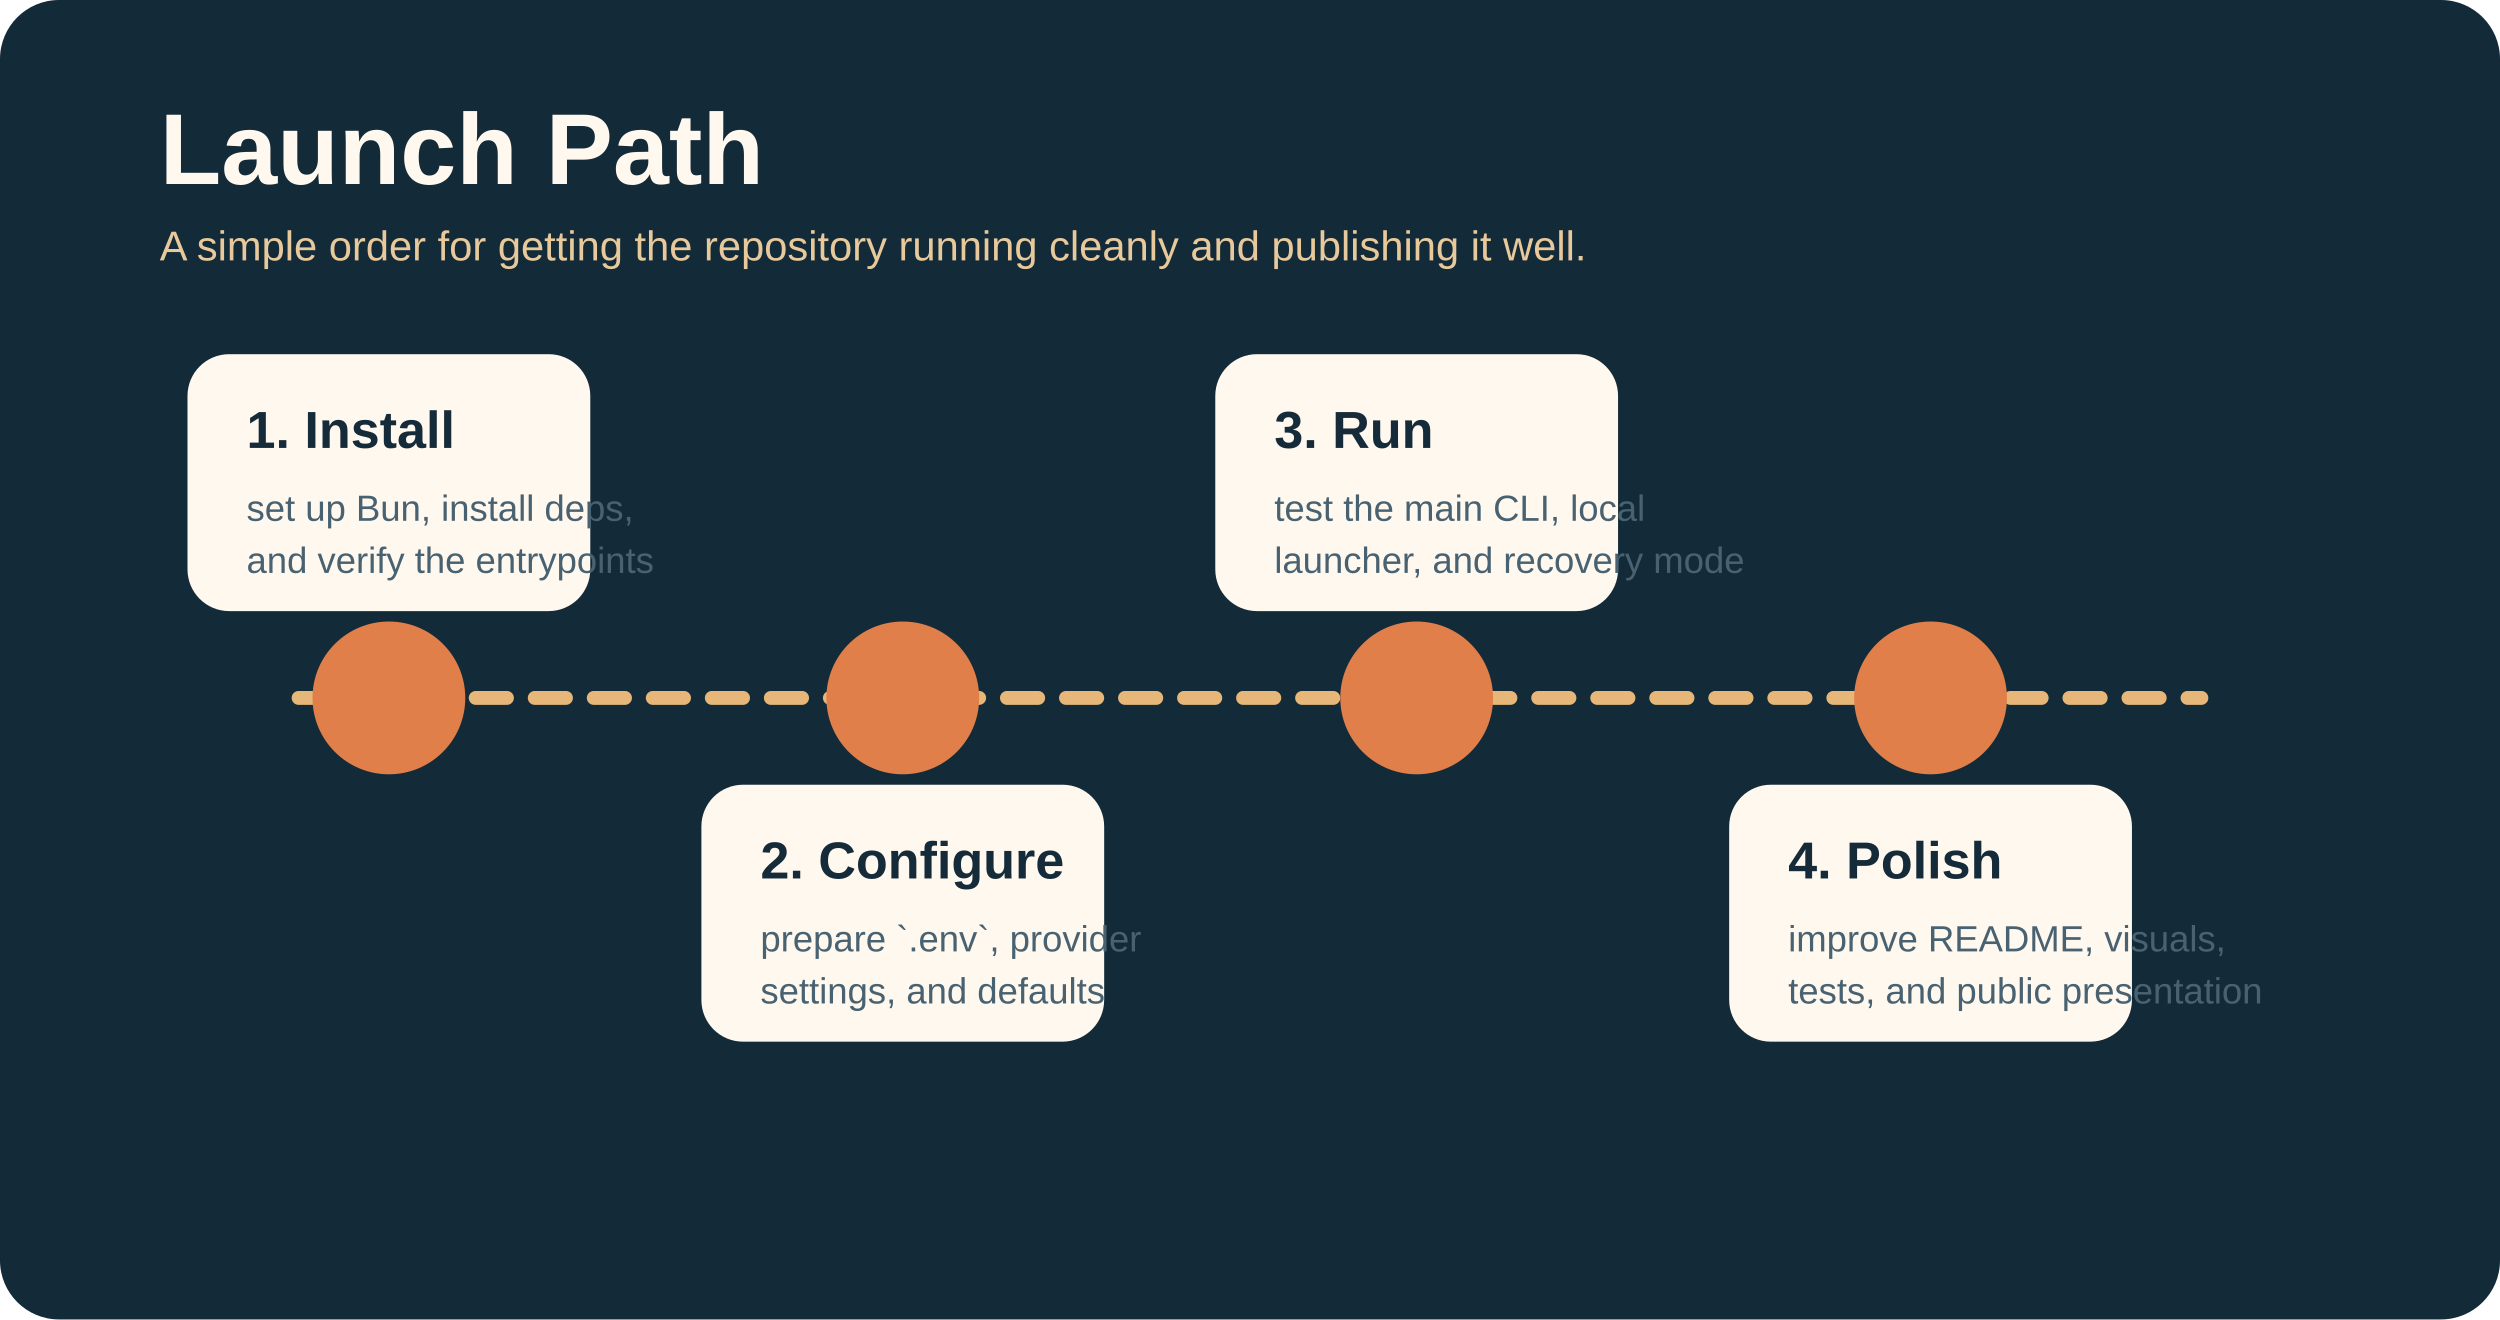
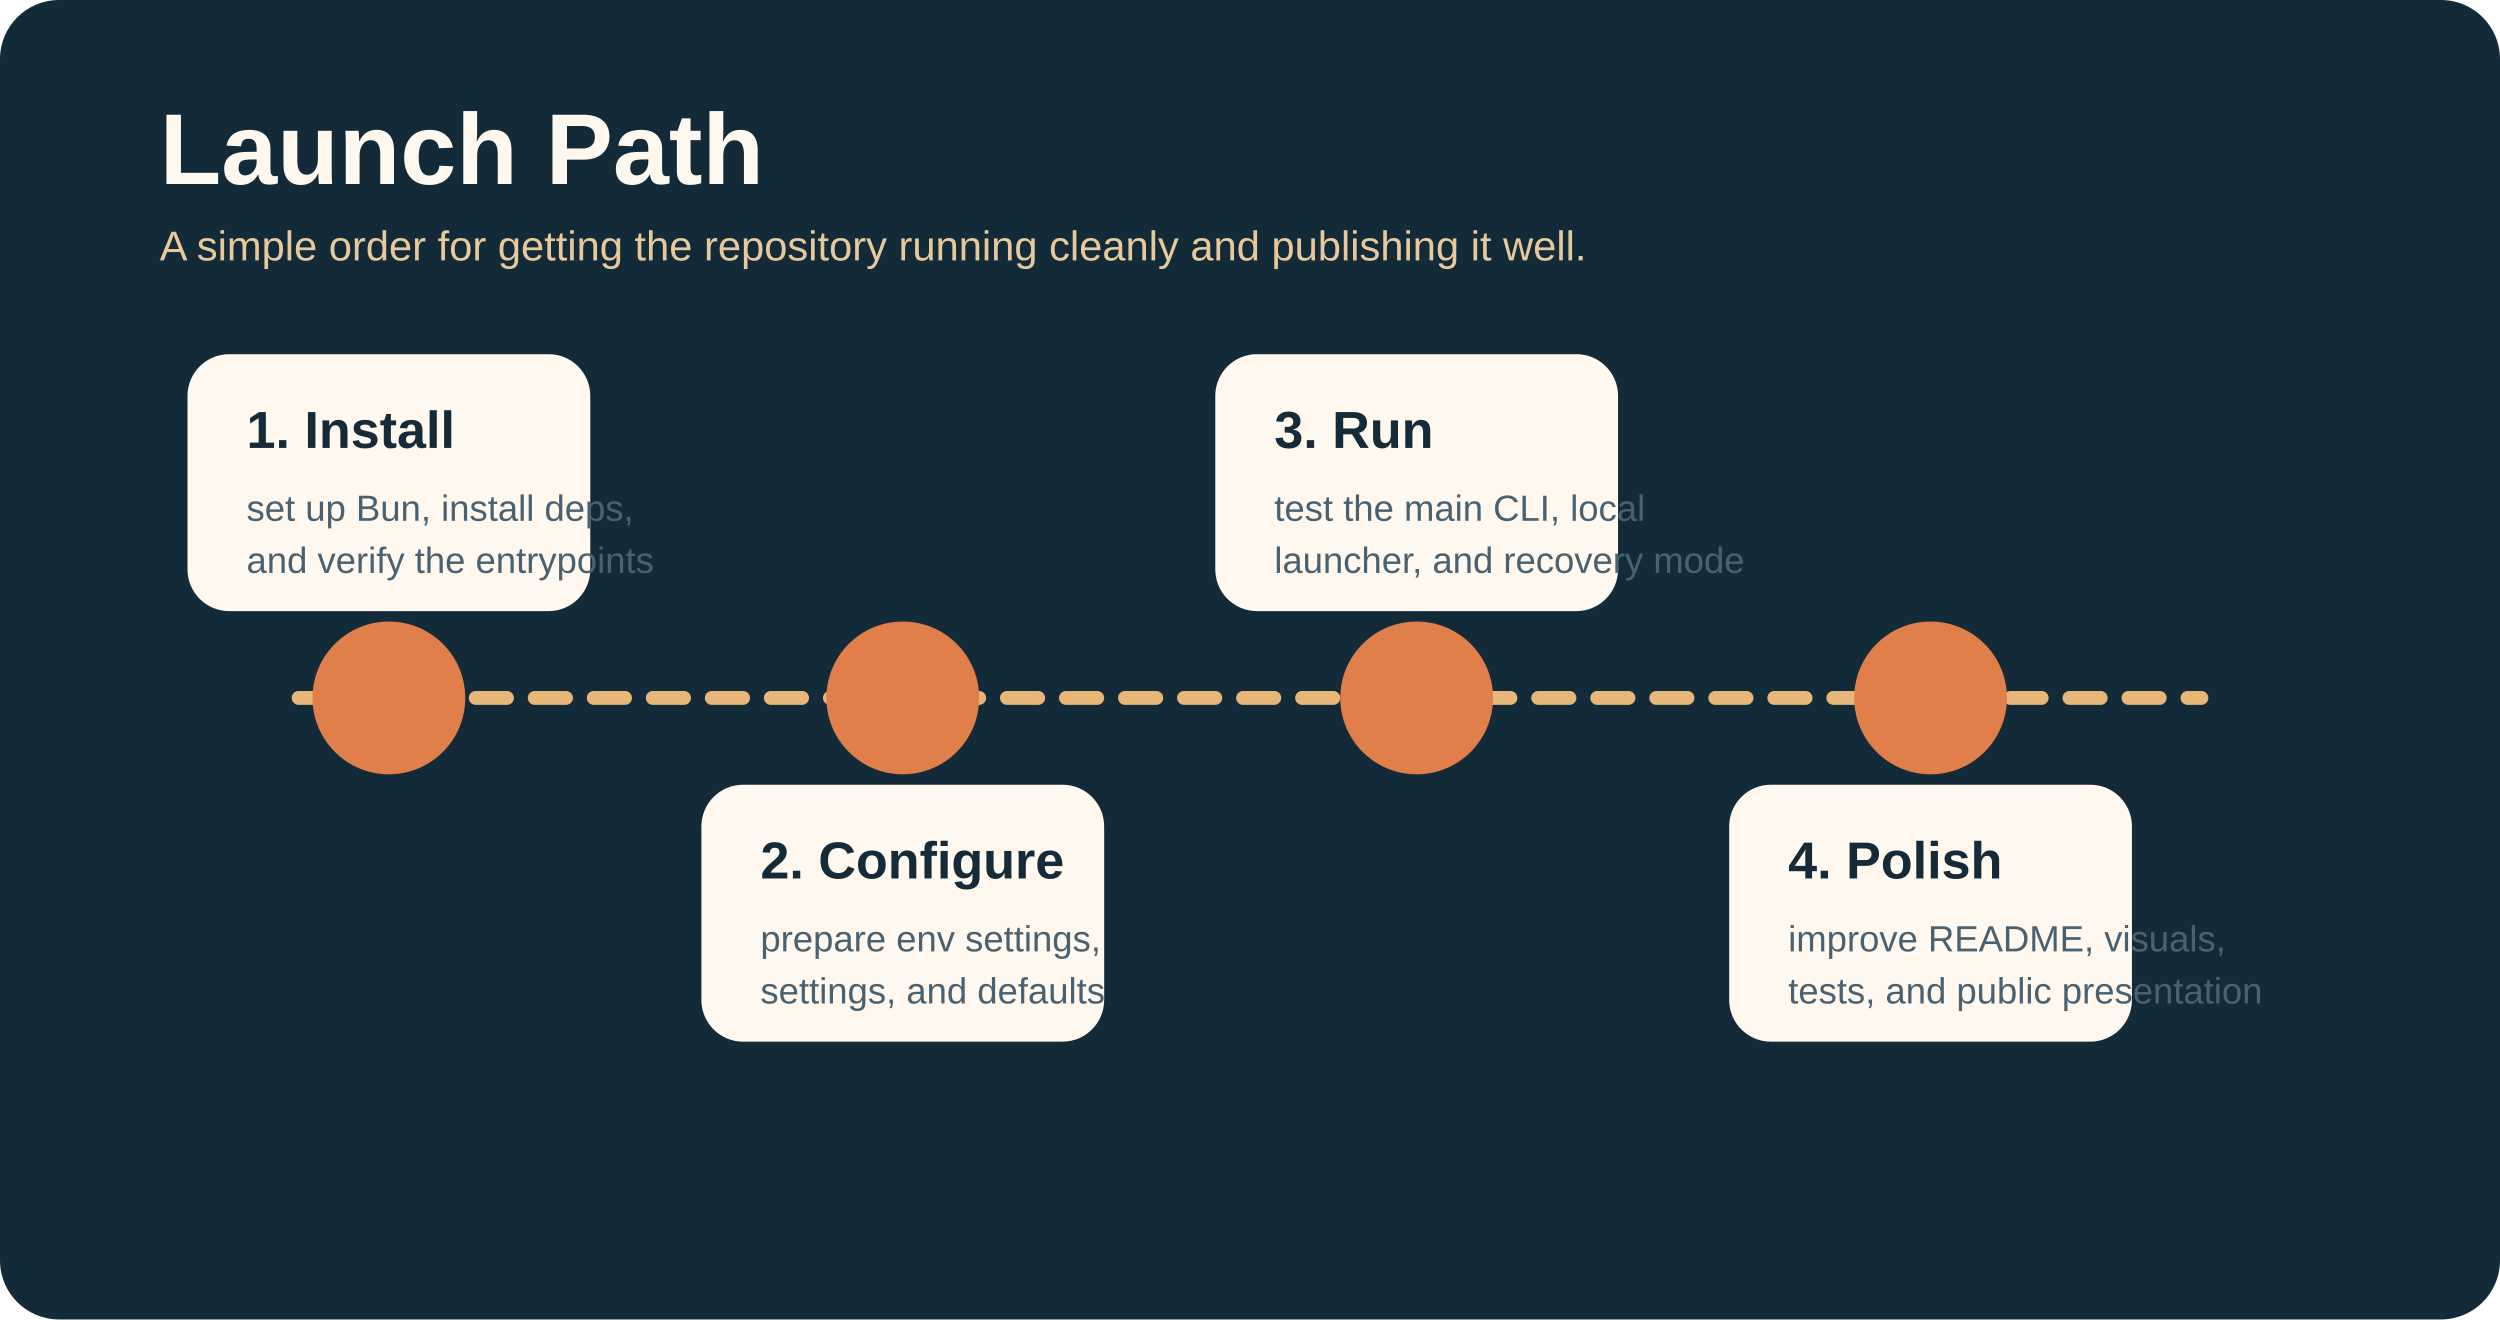
<svg xmlns="http://www.w3.org/2000/svg" width="1440" height="760" viewBox="0 0 1440 760" fill="none">
  <rect width="1440" height="760" rx="34" fill="#132A38" />
  <text x="92" y="106" fill="#FFF8EF" font-family="Arial, Helvetica, sans-serif" font-size="58" font-weight="800">Launch Path</text>
  <text x="92" y="150" fill="#E8C99B" font-family="Arial, Helvetica, sans-serif" font-size="24">A simple order for getting the repository running cleanly and publishing it well.</text>
  <path d="M172 402H1268" stroke="#E6B779" stroke-width="8" stroke-linecap="round" stroke-dasharray="18 16" />
  <g>
    <circle cx="224" cy="402" r="44" fill="#E07F49" />
    <rect x="108" y="204" width="232" height="148" rx="24" fill="#FFF8EE" />
    <text x="142" y="258" fill="#162B39" font-family="Arial, Helvetica, sans-serif" font-size="30" font-weight="800">1. Install</text>
    <text x="142" y="300" fill="#496271" font-family="Arial, Helvetica, sans-serif" font-size="21">set up Bun, install deps,</text>
    <text x="142" y="330" fill="#496271" font-family="Arial, Helvetica, sans-serif" font-size="21">and verify the entrypoints</text>
  </g>
  <g>
    <circle cx="520" cy="402" r="44" fill="#E07F49" />
    <rect x="404" y="452" width="232" height="148" rx="24" fill="#FFF8EE" />
    <text x="438" y="506" fill="#162B39" font-family="Arial, Helvetica, sans-serif" font-size="30" font-weight="800">2. Configure</text>
-     <text x="438" y="548" fill="#496271" font-family="Arial, Helvetica, sans-serif" font-size="21">prepare `.env`, provider</text>
+     <text x="438" y="548" fill="#496271" font-family="Arial, Helvetica, sans-serif" font-size="21">prepare env settings,</text>
    <text x="438" y="578" fill="#496271" font-family="Arial, Helvetica, sans-serif" font-size="21">settings, and defaults</text>
  </g>
  <g>
    <circle cx="816" cy="402" r="44" fill="#E07F49" />
    <rect x="700" y="204" width="232" height="148" rx="24" fill="#FFF8EE" />
    <text x="734" y="258" fill="#162B39" font-family="Arial, Helvetica, sans-serif" font-size="30" font-weight="800">3. Run</text>
    <text x="734" y="300" fill="#496271" font-family="Arial, Helvetica, sans-serif" font-size="21">test the main CLI, local</text>
    <text x="734" y="330" fill="#496271" font-family="Arial, Helvetica, sans-serif" font-size="21">launcher, and recovery mode</text>
  </g>
  <g>
    <circle cx="1112" cy="402" r="44" fill="#E07F49" />
    <rect x="996" y="452" width="232" height="148" rx="24" fill="#FFF8EE" />
    <text x="1030" y="506" fill="#162B39" font-family="Arial, Helvetica, sans-serif" font-size="30" font-weight="800">4. Polish</text>
    <text x="1030" y="548" fill="#496271" font-family="Arial, Helvetica, sans-serif" font-size="21">improve README, visuals,</text>
    <text x="1030" y="578" fill="#496271" font-family="Arial, Helvetica, sans-serif" font-size="21">tests, and public presentation</text>
  </g>
</svg>
